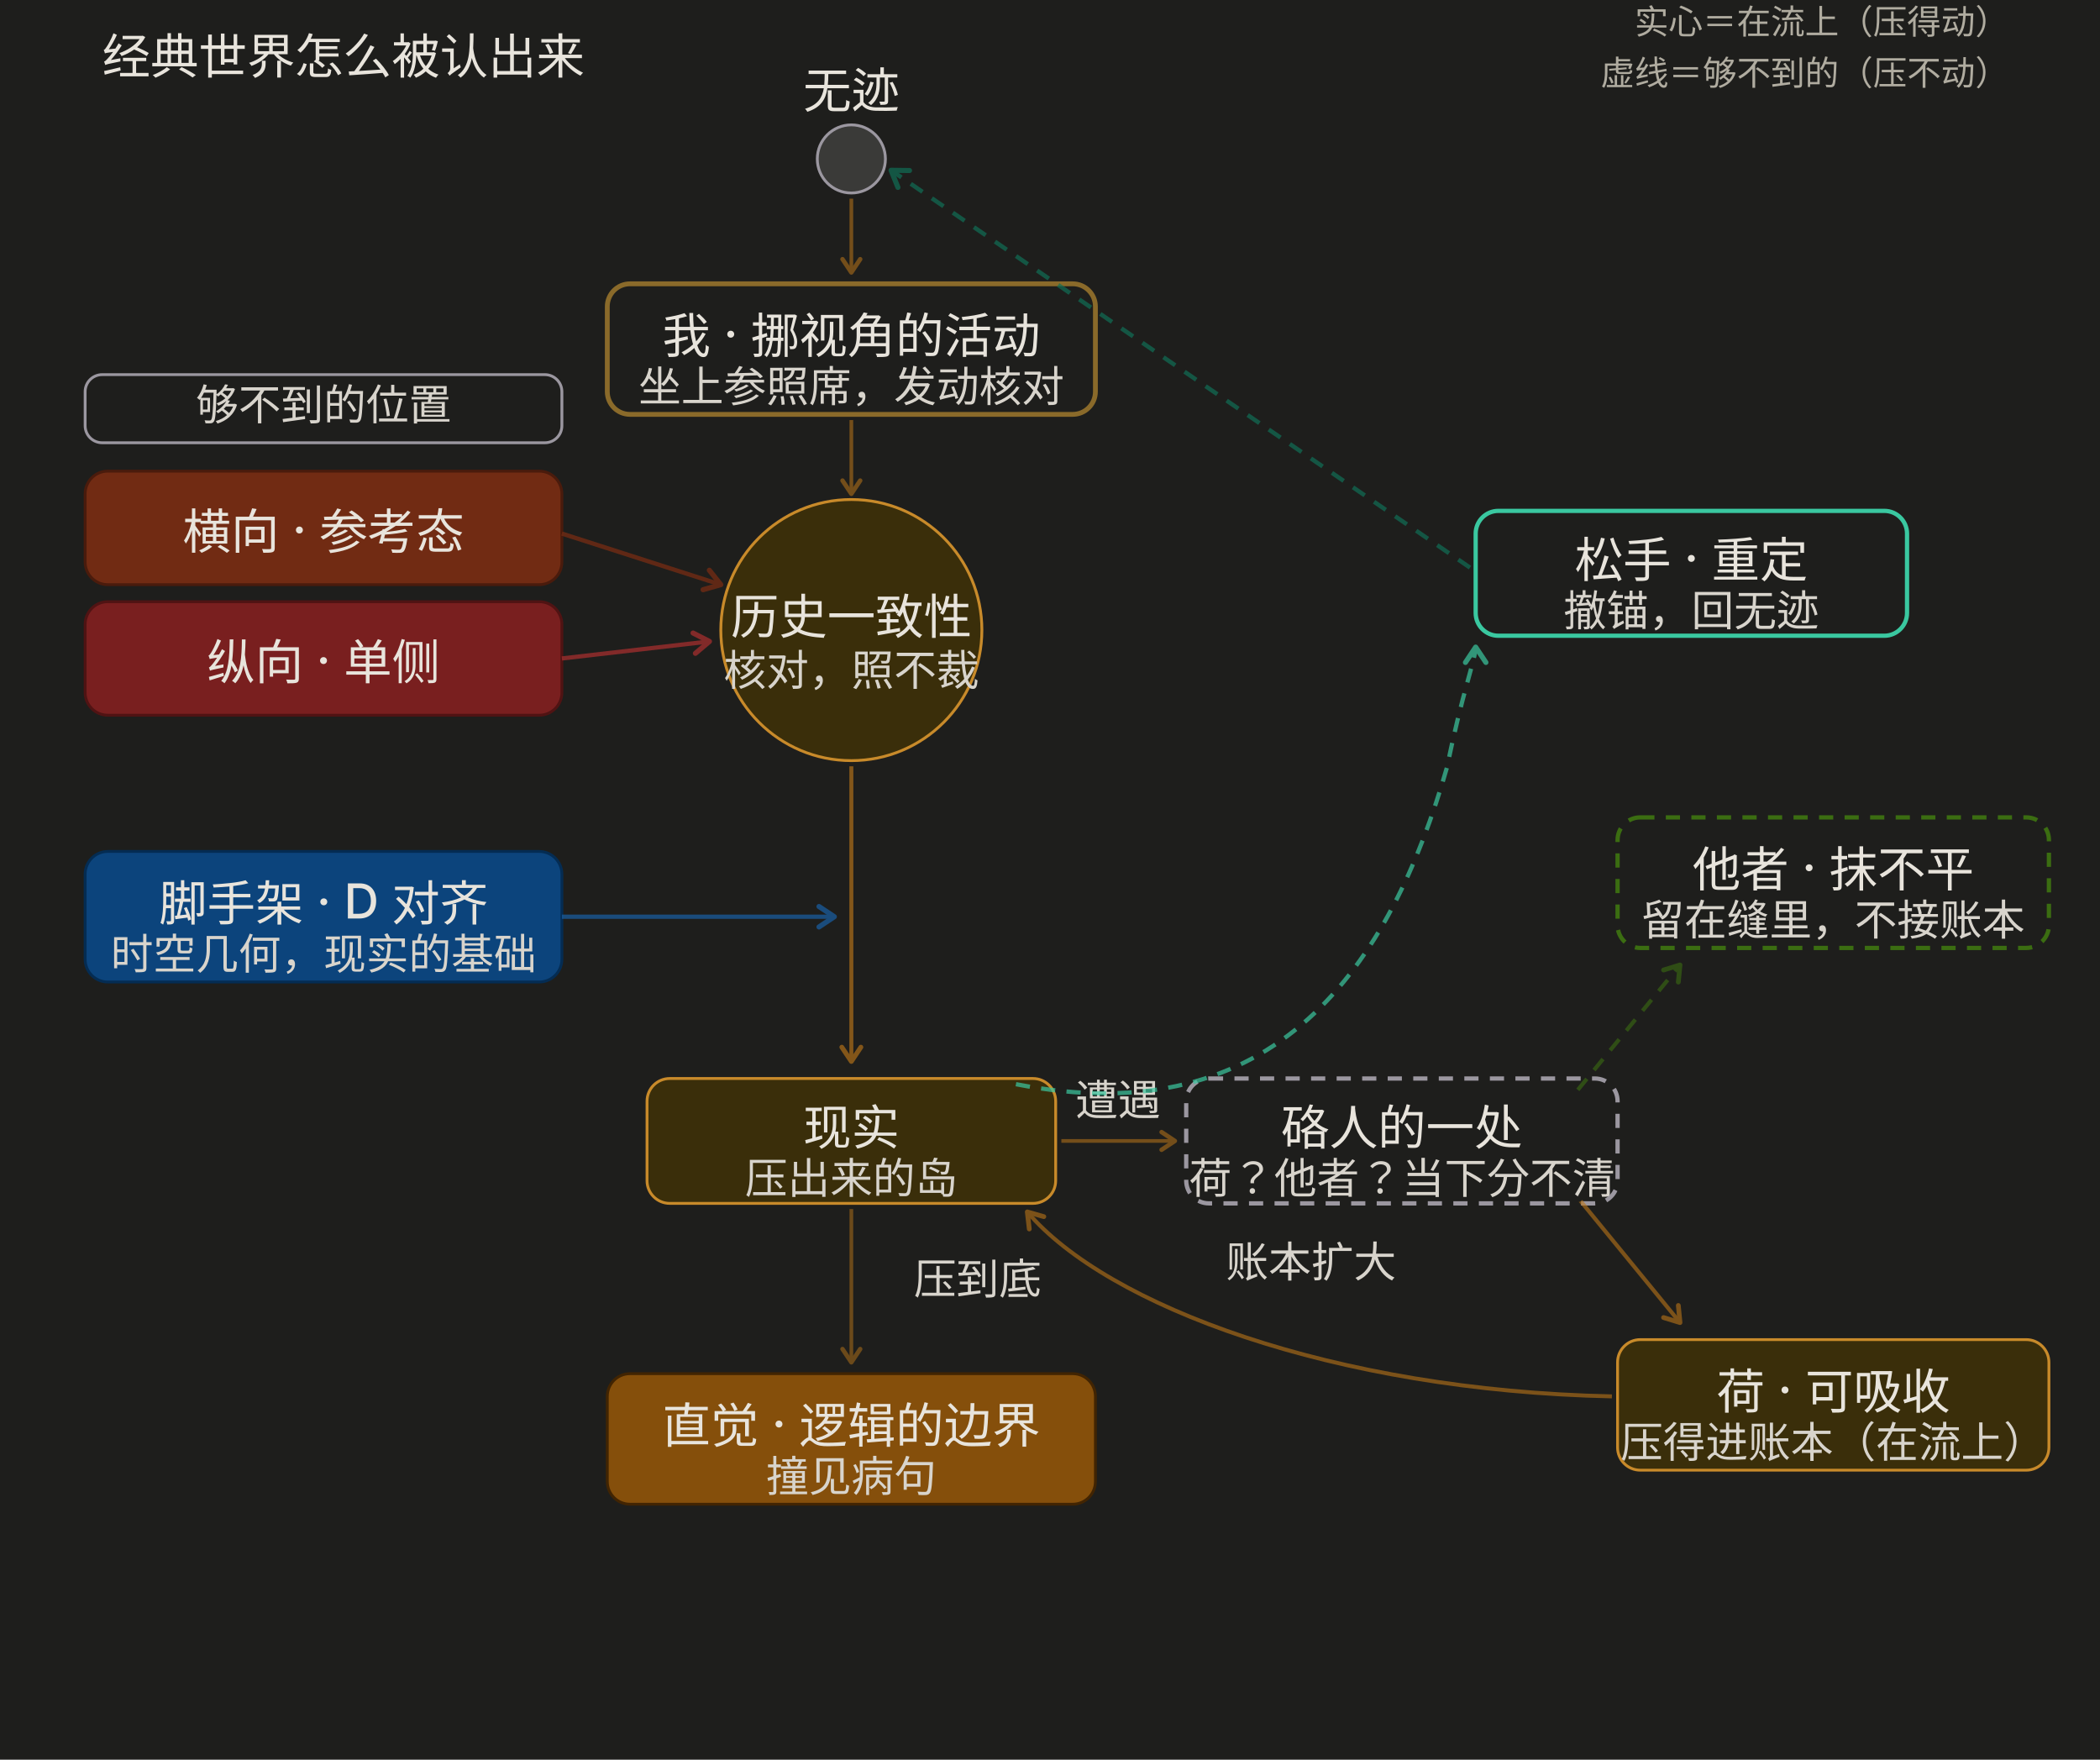
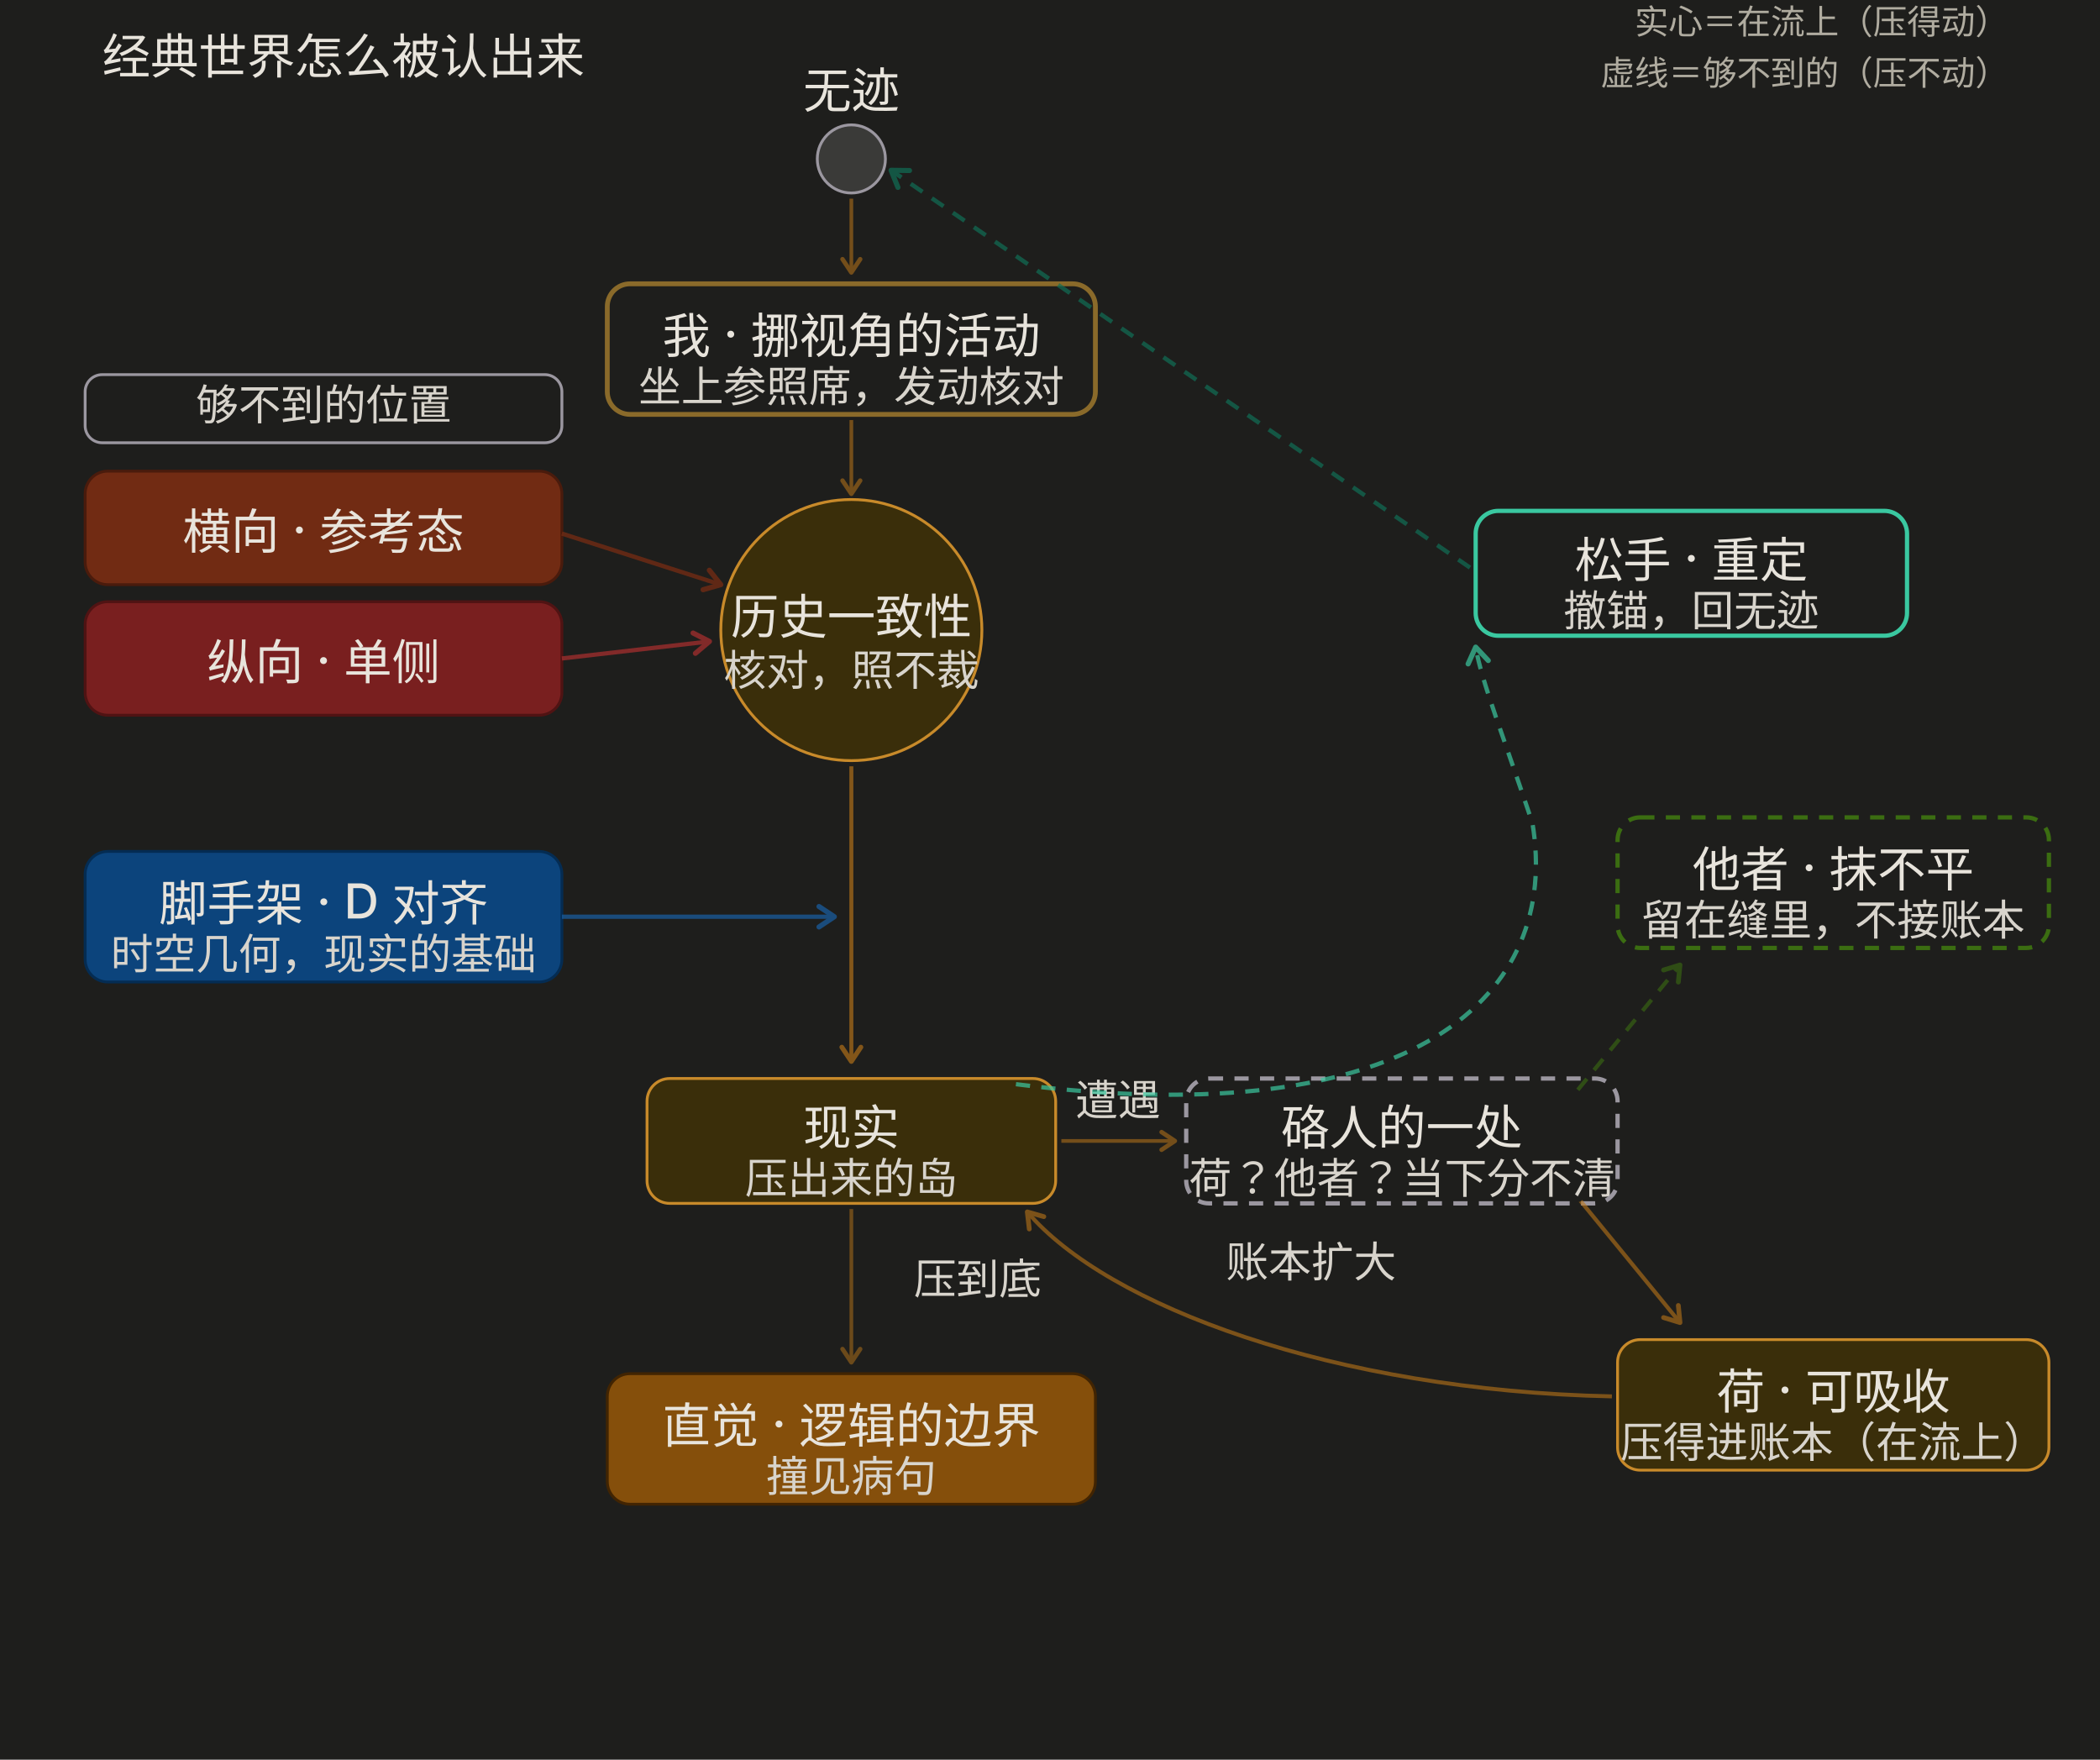
<svg xmlns="http://www.w3.org/2000/svg" preserveAspectRatio="xMidYMid meet" width="100%" viewBox="0 0 740 620" role="img" style="">
  <rect x="0" y="0" width="740" height="620" fill="#1e1e1c" />
  <defs>
    <marker id="arrow" viewBox="0 0 10 10" refX="8" refY="5" markerWidth="6" markerHeight="6" orient="auto-start-reverse">
      <path d="M2 1L8 5L2 9" fill="none" stroke="context-stroke" stroke-width="2.0" stroke-linecap="round" stroke-linejoin="round" />
    </marker>
    <mask id="imagine-text-gaps-jfblbp" maskUnits="userSpaceOnUse">
      <rect x="0" y="0" width="740" height="620" fill="white" />
      <rect x="32" y="9.296" width="148.375" height="25.13" fill="black" rx="2" />
      <rect x="281.996" y="22.296" width="36.387" height="21.13" fill="black" rx="2" />
      <rect x="242.336" y="106.435" width="115.328" height="21.13" fill="black" rx="2" />
      <rect x="236.008" y="125.463" width="128.312" height="19.074" fill="black" rx="2" />
      <rect x="261.002" y="205.435" width="77.996" height="21.13" fill="black" rx="2" />
      <rect x="260.006" y="225.463" width="80.322" height="19.074" fill="black" rx="2" />
      <rect x="74.006" y="138.352" width="79.988" height="19.074" fill="black" rx="2" />
      <rect x="70.334" y="175.435" width="87.332" height="21.13" fill="black" rx="2" />
      <rect x="77.336" y="221.435" width="73.329" height="21.13" fill="black" rx="2" />
      <rect x="63.653" y="306.435" width="101.081" height="21.13" fill="black" rx="2" />
      <rect x="50.008" y="325.463" width="127.983" height="19.074" fill="black" rx="2" />
      <rect x="281.996" y="385.435" width="36.007" height="21.13" fill="black" rx="2" />
      <rect x="266.002" y="404.463" width="67.997" height="19.074" fill="black" rx="2" />
      <rect x="318" y="441.352" width="44.329" height="23.074" fill="black" rx="2" />
      <rect x="242.336" y="490.435" width="115.709" height="21.13" fill="black" rx="2" />
      <rect x="272.002" y="509.463" width="55.995" height="19.074" fill="black" rx="2" />
      <rect x="377.999" y="379.352" width="32.331" height="19.074" fill="black" rx="2" />
      <rect x="455.002" y="385.435" width="78.383" height="21.13" fill="black" rx="2" />
      <rect x="430.008" y="404.463" width="127.983" height="19.074" fill="black" rx="2" />
      <rect x="602.334" y="294.435" width="87.332" height="21.13" fill="black" rx="2" />
      <rect x="588.009" y="313.463" width="116.315" height="19.074" fill="black" rx="2" />
      <rect x="609.336" y="478.435" width="73.714" height="21.13" fill="black" rx="2" />
      <rect x="582.008" y="497.463" width="127.983" height="19.074" fill="black" rx="2" />
      <rect x="434.002" y="436.352" width="56.326" height="19.074" fill="black" rx="2" />
      <rect x="559.336" y="185.435" width="73.329" height="21.13" fill="black" rx="2" />
      <rect x="556.006" y="204.463" width="80.322" height="19.074" fill="black" rx="2" />
      <rect x="230.008" y="554.352" width="140.31" height="19.074" fill="black" rx="2" />
      <rect x="149.027" y="578.352" width="301.946" height="19.074" fill="black" rx="2" />
    </mask>
  </defs>
  <text x="36" y="26" style="fill:#e8e4dc;stroke:none;color:#d8d4cc;stroke-width:1.5px;stroke-linecap:butt;stroke-linejoin:miter;opacity:1;font-family:&quot;Anthropic Sans&quot;, -apple-system, BlinkMacSystemFont, &quot;Segoe UI&quot;, sans-serif;font-size:17px;font-weight:500;text-anchor:start;dominant-baseline:auto">经典世界怎么被认出来</text>
  <a href="02_start.html#scene-wuji" target="_top">
    <g style="fill:#efece4;stroke:none;color:#d8d4cc;stroke-width:1.5px;stroke-linecap:butt;stroke-linejoin:miter;opacity:1;font-family:&quot;Anthropic Sans&quot;, -apple-system, BlinkMacSystemFont, &quot;Segoe UI&quot;, sans-serif;font-size:17px;font-weight:400;text-anchor:start;dominant-baseline:auto">
      <circle cx="300" cy="56" r="12" stroke-width="1.0" style="fill:#3a3a38;stroke:#9b97a0;color:#d8d4cc;stroke-width:1.0px;stroke-linecap:butt;stroke-linejoin:miter;opacity:1;font-family:&quot;Anthropic Sans&quot;, -apple-system, BlinkMacSystemFont, &quot;Segoe UI&quot;, sans-serif;font-size:17px;font-weight:400;text-anchor:start;dominant-baseline:auto" />
      <text x="300" y="38" text-anchor="middle" style="fill:#e8e4dc;stroke:none;color:#d8d4cc;stroke-width:1.5px;stroke-linecap:butt;stroke-linejoin:miter;opacity:1;font-family:&quot;Anthropic Sans&quot;, -apple-system, BlinkMacSystemFont, &quot;Segoe UI&quot;, sans-serif;font-size:17px;font-weight:500;text-anchor:middle;dominant-baseline:auto">无迹</text>
    </g>
  </a>
  <line x1="300" y1="70" x2="300" y2="96" stroke="#d8a040" stroke-width="1.3" opacity="0.85" marker-end="url(#arrow)" style="fill:#efece4;stroke:rgb(186, 117, 23);color:#d8d4cc;stroke-width:1.3px;stroke-linecap:butt;stroke-linejoin:miter;opacity:0.55;font-family:&quot;Anthropic Sans&quot;, -apple-system, BlinkMacSystemFont, &quot;Segoe UI&quot;, sans-serif;font-size:17px;font-weight:400;text-anchor:start;dominant-baseline:auto" />
  <a href="07_worldtopos.html#scene-wo" target="_top">
    <g style="fill:#efece4;stroke:none;color:#d8d4cc;stroke-width:1.5px;stroke-linecap:butt;stroke-linejoin:miter;opacity:1;font-family:&quot;Anthropic Sans&quot;, -apple-system, BlinkMacSystemFont, &quot;Segoe UI&quot;, sans-serif;font-size:17px;font-weight:400;text-anchor:start;dominant-baseline:auto">
      <rect x="214" y="100" width="172" height="46" rx="8" fill="none" stroke="#c8a040" stroke-width="1.7" style="fill:none;stroke:rgb(138, 106, 42);color:#d8d4cc;stroke-width:1.7px;stroke-linecap:butt;stroke-linejoin:miter;opacity:1;font-family:&quot;Anthropic Sans&quot;, -apple-system, BlinkMacSystemFont, &quot;Segoe UI&quot;, sans-serif;font-size:17px;font-weight:400;text-anchor:start;dominant-baseline:auto" />
      <text x="300" y="117" text-anchor="middle" dominant-baseline="central" style="fill:#e8e4dc;stroke:none;color:#d8d4cc;stroke-width:1.5px;stroke-linecap:butt;stroke-linejoin:miter;opacity:1;font-family:&quot;Anthropic Sans&quot;, -apple-system, BlinkMacSystemFont, &quot;Segoe UI&quot;, sans-serif;font-size:17px;font-weight:500;text-anchor:middle;dominant-baseline:central">我 · 挪视角的活动</text>
      <text x="300" y="135" text-anchor="middle" dominant-baseline="central" fill="#c8a040" style="fill:#d8d4cc;stroke:none;color:#d8d4cc;stroke-width:1.5px;stroke-linecap:butt;stroke-linejoin:miter;opacity:1;font-family:&quot;Anthropic Sans&quot;, -apple-system, BlinkMacSystemFont, &quot;Segoe UI&quot;, sans-serif;font-size:15px;font-weight:400;text-anchor:middle;dominant-baseline:central">坐上参照席，发动核对</text>
    </g>
  </a>
  <line x1="300" y1="148" x2="300" y2="174" stroke="#d8a040" stroke-width="1.3" opacity="0.85" marker-end="url(#arrow)" style="fill:#efece4;stroke:rgb(186, 117, 23);color:#d8d4cc;stroke-width:1.3px;stroke-linecap:butt;stroke-linejoin:miter;opacity:0.55;font-family:&quot;Anthropic Sans&quot;, -apple-system, BlinkMacSystemFont, &quot;Segoe UI&quot;, sans-serif;font-size:17px;font-weight:400;text-anchor:start;dominant-baseline:auto" />
  <a href="07_worldtopos.html#scene-lishi" target="_top">
    <g style="fill:#efece4;stroke:none;color:#d8d4cc;stroke-width:1.5px;stroke-linecap:butt;stroke-linejoin:miter;opacity:1;font-family:&quot;Anthropic Sans&quot;, -apple-system, BlinkMacSystemFont, &quot;Segoe UI&quot;, sans-serif;font-size:17px;font-weight:400;text-anchor:start;dominant-baseline:auto">
      <circle cx="300" cy="222" r="46" stroke-width="1.0" style="fill:#3a2e0a;stroke:#c88a2a;color:#d8d4cc;stroke-width:1.0px;stroke-linecap:butt;stroke-linejoin:miter;opacity:1;font-family:&quot;Anthropic Sans&quot;, -apple-system, BlinkMacSystemFont, &quot;Segoe UI&quot;, sans-serif;font-size:17px;font-weight:400;text-anchor:start;dominant-baseline:auto" />
      <text x="300" y="216" text-anchor="middle" dominant-baseline="central" style="fill:#e8e4dc;stroke:none;color:#d8d4cc;stroke-width:1.5px;stroke-linecap:butt;stroke-linejoin:miter;opacity:1;font-family:&quot;Anthropic Sans&quot;, -apple-system, BlinkMacSystemFont, &quot;Segoe UI&quot;, sans-serif;font-size:17px;font-weight:500;text-anchor:middle;dominant-baseline:central">历史一致性</text>
      <text x="300" y="235" text-anchor="middle" dominant-baseline="central" style="fill:#d8d4cc;stroke:none;color:#d8d4cc;stroke-width:1.5px;stroke-linecap:butt;stroke-linejoin:miter;opacity:1;font-family:&quot;Anthropic Sans&quot;, -apple-system, BlinkMacSystemFont, &quot;Segoe UI&quot;, sans-serif;font-size:15px;font-weight:400;text-anchor:middle;dominant-baseline:central">核对，照不裁</text>
    </g>
  </a>
  <a href="05_unknowable.html#scene-sanzhong" target="_top">
    <g style="fill:#efece4;stroke:none;color:#d8d4cc;stroke-width:1.5px;stroke-linecap:butt;stroke-linejoin:miter;opacity:1;font-family:&quot;Anthropic Sans&quot;, -apple-system, BlinkMacSystemFont, &quot;Segoe UI&quot;, sans-serif;font-size:17px;font-weight:400;text-anchor:start;dominant-baseline:auto">
      <text x="114" y="148" text-anchor="middle" fill="#e0dcd4" style="fill:#d8d4cc;stroke:none;color:#d8d4cc;stroke-width:1.5px;stroke-linecap:butt;stroke-linejoin:miter;opacity:1;font-family:&quot;Anthropic Sans&quot;, -apple-system, BlinkMacSystemFont, &quot;Segoe UI&quot;, sans-serif;font-size:15px;font-weight:400;text-anchor:middle;dominant-baseline:auto">够不到的位置</text>
    </g>
    <rect x="30" y="132" width="168" height="24" rx="6" fill="none" stroke="#9b97a0" stroke-width="1" />
  </a>
  <a href="04_intentionality.html#scene-heng" target="_top">
    <g style="fill:#efece4;stroke:none;color:#d8d4cc;stroke-width:1.5px;stroke-linecap:butt;stroke-linejoin:miter;opacity:1;font-family:&quot;Anthropic Sans&quot;, -apple-system, BlinkMacSystemFont, &quot;Segoe UI&quot;, sans-serif;font-size:17px;font-weight:400;text-anchor:start;dominant-baseline:auto">
      <rect x="30" y="166" width="168" height="40" rx="8" fill="#3a2010" stroke="#8a3a20" stroke-width="1.0" style="fill:rgb(113, 43, 19);stroke:rgb(74, 27, 12);color:#d8d4cc;stroke-width:1.0px;stroke-linecap:butt;stroke-linejoin:miter;opacity:1;font-family:&quot;Anthropic Sans&quot;, -apple-system, BlinkMacSystemFont, &quot;Segoe UI&quot;, sans-serif;font-size:17px;font-weight:400;text-anchor:start;dominant-baseline:auto" />
      <text x="114" y="186" text-anchor="middle" dominant-baseline="central" fill="#F5C4B3" style="fill:#e8e4dc;stroke:none;color:#d8d4cc;stroke-width:1.5px;stroke-linecap:butt;stroke-linejoin:miter;opacity:1;font-family:&quot;Anthropic Sans&quot;, -apple-system, BlinkMacSystemFont, &quot;Segoe UI&quot;, sans-serif;font-size:17px;font-weight:500;text-anchor:middle;dominant-baseline:central">横向 · 参考态</text>
    </g>
  </a>
  <line x1="198" y1="188" x2="254" y2="206" stroke="#c88a40" stroke-width="1.5" opacity="0.95" marker-end="url(#arrow)" style="fill:#efece4;stroke:rgb(113, 43, 19);color:#d8d4cc;stroke-width:1.5px;stroke-linecap:butt;stroke-linejoin:miter;opacity:0.8;font-family:&quot;Anthropic Sans&quot;, -apple-system, BlinkMacSystemFont, &quot;Segoe UI&quot;, sans-serif;font-size:17px;font-weight:400;text-anchor:start;dominant-baseline:auto" />
  <a href="03_twostreams.html#scene-zong" target="_top">
    <g style="fill:#efece4;stroke:none;color:#d8d4cc;stroke-width:1.5px;stroke-linecap:butt;stroke-linejoin:miter;opacity:1;font-family:&quot;Anthropic Sans&quot;, -apple-system, BlinkMacSystemFont, &quot;Segoe UI&quot;, sans-serif;font-size:17px;font-weight:400;text-anchor:start;dominant-baseline:auto">
      <rect x="30" y="212" width="168" height="40" rx="8" fill="#3a1010" stroke="#a03030" stroke-width="1.0" style="fill:rgb(121, 31, 31);stroke:rgb(80, 19, 19);color:#d8d4cc;stroke-width:1.0px;stroke-linecap:butt;stroke-linejoin:miter;opacity:1;font-family:&quot;Anthropic Sans&quot;, -apple-system, BlinkMacSystemFont, &quot;Segoe UI&quot;, sans-serif;font-size:17px;font-weight:400;text-anchor:start;dominant-baseline:auto" />
      <text x="114" y="232" text-anchor="middle" dominant-baseline="central" fill="#F7C1C1" style="fill:#e8e4dc;stroke:none;color:#d8d4cc;stroke-width:1.5px;stroke-linecap:butt;stroke-linejoin:miter;opacity:1;font-family:&quot;Anthropic Sans&quot;, -apple-system, BlinkMacSystemFont, &quot;Segoe UI&quot;, sans-serif;font-size:17px;font-weight:500;text-anchor:middle;dominant-baseline:central">纵向 · 单侧</text>
    </g>
  </a>
  <line x1="198" y1="232" x2="250" y2="226" stroke="#d85050" stroke-width="1.5" opacity="0.75" marker-end="url(#arrow)" style="fill:#efece4;stroke:rgb(163, 45, 45);color:#d8d4cc;stroke-width:1.5px;stroke-linecap:butt;stroke-linejoin:miter;opacity:0.75;font-family:&quot;Anthropic Sans&quot;, -apple-system, BlinkMacSystemFont, &quot;Segoe UI&quot;, sans-serif;font-size:17px;font-weight:400;text-anchor:start;dominant-baseline:auto" />
  <a href="09_assertion.html#scene-dui" target="_top">
    <g style="fill:#efece4;stroke:none;color:#d8d4cc;stroke-width:1.5px;stroke-linecap:butt;stroke-linejoin:miter;opacity:1;font-family:&quot;Anthropic Sans&quot;, -apple-system, BlinkMacSystemFont, &quot;Segoe UI&quot;, sans-serif;font-size:17px;font-weight:400;text-anchor:start;dominant-baseline:auto">
      <rect x="30" y="300" width="168" height="46" rx="8" fill="#0a3040" stroke="#1a5a9a" stroke-width="1.0" style="fill:rgb(12, 68, 124);stroke:rgb(4, 44, 83);color:#d8d4cc;stroke-width:1.0px;stroke-linecap:butt;stroke-linejoin:miter;opacity:1;font-family:&quot;Anthropic Sans&quot;, -apple-system, BlinkMacSystemFont, &quot;Segoe UI&quot;, sans-serif;font-size:17px;font-weight:400;text-anchor:start;dominant-baseline:auto" />
      <text x="114" y="317" text-anchor="middle" dominant-baseline="central" fill="#B5D4F4" style="fill:#e8e4dc;stroke:none;color:#d8d4cc;stroke-width:1.5px;stroke-linecap:butt;stroke-linejoin:miter;opacity:1;font-family:&quot;Anthropic Sans&quot;, -apple-system, BlinkMacSystemFont, &quot;Segoe UI&quot;, sans-serif;font-size:17px;font-weight:500;text-anchor:middle;dominant-baseline:central">脚手架 · D 对齐</text>
      <text x="114" y="335" text-anchor="middle" dominant-baseline="central" fill="#85B7EB" style="fill:#d8d4cc;stroke:none;color:#d8d4cc;stroke-width:1.5px;stroke-linecap:butt;stroke-linejoin:miter;opacity:1;font-family:&quot;Anthropic Sans&quot;, -apple-system, BlinkMacSystemFont, &quot;Segoe UI&quot;, sans-serif;font-size:15px;font-weight:400;text-anchor:middle;dominant-baseline:central">时空几何，现实的基础</text>
    </g>
  </a>
  <line x1="198" y1="323" x2="294" y2="323" stroke="#3a8ac8" stroke-width="1.5" opacity="0.9" marker-end="url(#arrow)" style="fill:#efece4;stroke:rgb(24, 95, 165);color:#d8d4cc;stroke-width:1.5px;stroke-linecap:butt;stroke-linejoin:miter;opacity:0.7;font-family:&quot;Anthropic Sans&quot;, -apple-system, BlinkMacSystemFont, &quot;Segoe UI&quot;, sans-serif;font-size:17px;font-weight:400;text-anchor:start;dominant-baseline:auto" />
  <line x1="300" y1="270" x2="300" y2="374" stroke="#d8a040" stroke-width="1.4" opacity="0.9" marker-end="url(#arrow)" style="fill:#efece4;stroke:rgb(186, 117, 23);color:#d8d4cc;stroke-width:1.4px;stroke-linecap:butt;stroke-linejoin:miter;opacity:0.65;font-family:&quot;Anthropic Sans&quot;, -apple-system, BlinkMacSystemFont, &quot;Segoe UI&quot;, sans-serif;font-size:17px;font-weight:400;text-anchor:start;dominant-baseline:auto" />
  <a href="10_classicalworld.html#scene-xianshi" target="_top">
    <g style="fill:#efece4;stroke:none;color:#d8d4cc;stroke-width:1.5px;stroke-linecap:butt;stroke-linejoin:miter;opacity:1;font-family:&quot;Anthropic Sans&quot;, -apple-system, BlinkMacSystemFont, &quot;Segoe UI&quot;, sans-serif;font-size:17px;font-weight:400;text-anchor:start;dominant-baseline:auto">
      <rect x="228" y="380" width="144" height="44" rx="8" stroke-width="1.0" style="fill:#3a2e0a;stroke:#c88a2a;color:#d8d4cc;stroke-width:1.0px;stroke-linecap:butt;stroke-linejoin:miter;opacity:1;font-family:&quot;Anthropic Sans&quot;, -apple-system, BlinkMacSystemFont, &quot;Segoe UI&quot;, sans-serif;font-size:17px;font-weight:400;text-anchor:start;dominant-baseline:auto" />
      <text x="300" y="396" text-anchor="middle" dominant-baseline="central" style="fill:#e8e4dc;stroke:none;color:#d8d4cc;stroke-width:1.5px;stroke-linecap:butt;stroke-linejoin:miter;opacity:1;font-family:&quot;Anthropic Sans&quot;, -apple-system, BlinkMacSystemFont, &quot;Segoe UI&quot;, sans-serif;font-size:17px;font-weight:500;text-anchor:middle;dominant-baseline:central">现实</text>
      <text x="300" y="414" text-anchor="middle" dominant-baseline="central" style="fill:#d8d4cc;stroke:none;color:#d8d4cc;stroke-width:1.5px;stroke-linecap:butt;stroke-linejoin:miter;opacity:1;font-family:&quot;Anthropic Sans&quot;, -apple-system, BlinkMacSystemFont, &quot;Segoe UI&quot;, sans-serif;font-size:15px;font-weight:400;text-anchor:middle;dominant-baseline:central">压出来的岛</text>
    </g>
  </a>
  <line x1="300" y1="426" x2="300" y2="480" stroke="#d8a040" stroke-width="1.3" opacity="0.85" marker-end="url(#arrow)" style="fill:#efece4;stroke:rgb(186, 117, 23);color:#d8d4cc;stroke-width:1.3px;stroke-linecap:butt;stroke-linejoin:miter;opacity:0.5;font-family:&quot;Anthropic Sans&quot;, -apple-system, BlinkMacSystemFont, &quot;Segoe UI&quot;, sans-serif;font-size:17px;font-weight:400;text-anchor:start;dominant-baseline:auto" />
  <text x="322" y="456" fill="#c8a040" style="fill:#d8d4cc;stroke:none;color:#d8d4cc;stroke-width:1.5px;stroke-linecap:butt;stroke-linejoin:miter;opacity:1;font-family:&quot;Anthropic Sans&quot;, -apple-system, BlinkMacSystemFont, &quot;Segoe UI&quot;, sans-serif;font-size:15px;font-weight:400;text-anchor:start;dominant-baseline:auto">压到底</text>
  <a href="08_intuition.html#scene-luoji" target="_top">
    <g style="fill:#efece4;stroke:none;color:#d8d4cc;stroke-width:1.5px;stroke-linecap:butt;stroke-linejoin:miter;opacity:1;font-family:&quot;Anthropic Sans&quot;, -apple-system, BlinkMacSystemFont, &quot;Segoe UI&quot;, sans-serif;font-size:17px;font-weight:400;text-anchor:start;dominant-baseline:auto">
      <rect x="214" y="484" width="172" height="46" rx="8" fill="#301800" stroke="#8a5a20" stroke-width="1.0" style="fill:rgb(133, 79, 11);stroke:rgb(65, 36, 2);color:#d8d4cc;stroke-width:1.0px;stroke-linecap:butt;stroke-linejoin:miter;opacity:1;font-family:&quot;Anthropic Sans&quot;, -apple-system, BlinkMacSystemFont, &quot;Segoe UI&quot;, sans-serif;font-size:17px;font-weight:400;text-anchor:start;dominant-baseline:auto" />
      <text x="300" y="501" text-anchor="middle" dominant-baseline="central" fill="#FAC775" style="fill:#e8e4dc;stroke:none;color:#d8d4cc;stroke-width:1.5px;stroke-linecap:butt;stroke-linejoin:miter;opacity:1;font-family:&quot;Anthropic Sans&quot;, -apple-system, BlinkMacSystemFont, &quot;Segoe UI&quot;, sans-serif;font-size:17px;font-weight:500;text-anchor:middle;dominant-baseline:central">直觉 · 逻辑的边界</text>
      <text x="300" y="519" text-anchor="middle" dominant-baseline="central" fill="#FAC775" style="fill:#d8d4cc;stroke:none;color:#d8d4cc;stroke-width:1.5px;stroke-linecap:butt;stroke-linejoin:miter;opacity:1;font-family:&quot;Anthropic Sans&quot;, -apple-system, BlinkMacSystemFont, &quot;Segoe UI&quot;, sans-serif;font-size:15px;font-weight:400;text-anchor:middle;dominant-baseline:central">撞见病句</text>
    </g>
  </a>
  <line x1="374" y1="402" x2="414" y2="402" stroke="#d8a040" stroke-width="1.3" opacity="0.85" marker-end="url(#arrow)" style="fill:#efece4;stroke:rgb(186, 117, 23);color:#d8d4cc;stroke-width:1.3px;stroke-linecap:butt;stroke-linejoin:miter;opacity:0.55;font-family:&quot;Anthropic Sans&quot;, -apple-system, BlinkMacSystemFont, &quot;Segoe UI&quot;, sans-serif;font-size:17px;font-weight:400;text-anchor:start;dominant-baseline:auto" />
  <text x="394" y="393" text-anchor="middle" fill="#c8a040" style="fill:#d8d4cc;stroke:none;color:#d8d4cc;stroke-width:1.5px;stroke-linecap:butt;stroke-linejoin:miter;opacity:1;font-family:&quot;Anthropic Sans&quot;, -apple-system, BlinkMacSystemFont, &quot;Segoe UI&quot;, sans-serif;font-size:15px;font-weight:400;text-anchor:middle;dominant-baseline:auto">遭遇</text>
  <g style="fill:#efece4;stroke:none;color:#d8d4cc;stroke-width:1.5px;stroke-linecap:butt;stroke-linejoin:miter;opacity:1;font-family:&quot;Anthropic Sans&quot;, -apple-system, BlinkMacSystemFont, &quot;Segoe UI&quot;, sans-serif;font-size:17px;font-weight:400;text-anchor:start;dominant-baseline:auto">
    <rect x="418" y="380" width="152" height="44" rx="8" fill="none" stroke="#9b97a0" stroke-width="1.5" stroke-dasharray="5 4" style="fill:none;stroke:#9b97a0;color:#d8d4cc;stroke-width:1.5px;stroke-linecap:butt;stroke-linejoin:miter;opacity:1;font-family:&quot;Anthropic Sans&quot;, -apple-system, BlinkMacSystemFont, &quot;Segoe UI&quot;, sans-serif;font-size:17px;font-weight:400;text-anchor:start;dominant-baseline:auto" />
    <text x="494" y="396" text-anchor="middle" dominant-baseline="central" fill="#e0dcd4" style="fill:#e8e4dc;stroke:none;color:#d8d4cc;stroke-width:1.5px;stroke-linecap:butt;stroke-linejoin:miter;opacity:1;font-family:&quot;Anthropic Sans&quot;, -apple-system, BlinkMacSystemFont, &quot;Segoe UI&quot;, sans-serif;font-size:17px;font-weight:500;text-anchor:middle;dominant-baseline:central">硌人的一处</text>
    <text x="494" y="414" text-anchor="middle" dominant-baseline="central" fill="#d0ccc4" style="fill:#d8d4cc;stroke:none;color:#d8d4cc;stroke-width:1.5px;stroke-linecap:butt;stroke-linejoin:miter;opacity:1;font-family:&quot;Anthropic Sans&quot;, -apple-system, BlinkMacSystemFont, &quot;Segoe UI&quot;, sans-serif;font-size:15px;font-weight:400;text-anchor:middle;dominant-baseline:central">荷？他者？当下分不清</text>
  </g>
  <line x1="556" y1="384" x2="592" y2="340" stroke="#5ac820" stroke-width="1.4" opacity="0.9" stroke-dasharray="5 4" marker-end="url(#arrow)" style="fill:#efece4;stroke:rgb(59, 109, 17);color:#d8d4cc;stroke-width:1.4px;stroke-linecap:butt;stroke-linejoin:miter;opacity:0.6;font-family:&quot;Anthropic Sans&quot;, -apple-system, BlinkMacSystemFont, &quot;Segoe UI&quot;, sans-serif;font-size:17px;font-weight:400;text-anchor:start;dominant-baseline:auto" />
  <g style="fill:#efece4;stroke:none;color:#d8d4cc;stroke-width:1.5px;stroke-linecap:butt;stroke-linejoin:miter;opacity:1;font-family:&quot;Anthropic Sans&quot;, -apple-system, BlinkMacSystemFont, &quot;Segoe UI&quot;, sans-serif;font-size:17px;font-weight:400;text-anchor:start;dominant-baseline:auto">
    <rect x="570" y="288" width="152" height="46" rx="8" fill="none" stroke="#5ac820" stroke-width="1.5" stroke-dasharray="5 4" style="fill:none;stroke:rgb(59, 109, 17);color:#d8d4cc;stroke-width:1.5px;stroke-linecap:butt;stroke-linejoin:miter;opacity:1;font-family:&quot;Anthropic Sans&quot;, -apple-system, BlinkMacSystemFont, &quot;Segoe UI&quot;, sans-serif;font-size:17px;font-weight:400;text-anchor:start;dominant-baseline:auto" />
    <text x="646" y="305" text-anchor="middle" dominant-baseline="central" fill="#8ad060" style="fill:#e8e4dc;stroke:none;color:#d8d4cc;stroke-width:1.5px;stroke-linecap:butt;stroke-linejoin:miter;opacity:1;font-family:&quot;Anthropic Sans&quot;, -apple-system, BlinkMacSystemFont, &quot;Segoe UI&quot;, sans-serif;font-size:17px;font-weight:500;text-anchor:middle;dominant-baseline:central">他者 · 抹不平</text>
    <text x="646" y="323" text-anchor="middle" dominant-baseline="central" fill="#5ac820" style="fill:#d8d4cc;stroke:none;color:#d8d4cc;stroke-width:1.5px;stroke-linecap:butt;stroke-linejoin:miter;opacity:1;font-family:&quot;Anthropic Sans&quot;, -apple-system, BlinkMacSystemFont, &quot;Segoe UI&quot;, sans-serif;font-size:15px;font-weight:400;text-anchor:middle;dominant-baseline:central">留在缝里，不接账本</text>
  </g>
  <line x1="556" y1="422" x2="592" y2="466" stroke="#d8a040" stroke-width="1.4" opacity="0.9" marker-end="url(#arrow)" mask="url(#imagine-text-gaps-jfblbp)" style="fill:#efece4;stroke:rgb(186, 117, 23);color:#d8d4cc;stroke-width:1.4px;stroke-linecap:butt;stroke-linejoin:miter;opacity:0.6;font-family:&quot;Anthropic Sans&quot;, -apple-system, BlinkMacSystemFont, &quot;Segoe UI&quot;, sans-serif;font-size:17px;font-weight:400;text-anchor:start;dominant-baseline:auto" />
  <a href="06_theother.html#scene-he" target="_top">
    <g style="fill:#efece4;stroke:none;color:#d8d4cc;stroke-width:1.5px;stroke-linecap:butt;stroke-linejoin:miter;opacity:1;font-family:&quot;Anthropic Sans&quot;, -apple-system, BlinkMacSystemFont, &quot;Segoe UI&quot;, sans-serif;font-size:17px;font-weight:400;text-anchor:start;dominant-baseline:auto">
      <rect x="570" y="472" width="152" height="46" rx="8" stroke-width="1.0" style="fill:#3a2e0a;stroke:#c88a2a;color:#d8d4cc;stroke-width:1.0px;stroke-linecap:butt;stroke-linejoin:miter;opacity:1;font-family:&quot;Anthropic Sans&quot;, -apple-system, BlinkMacSystemFont, &quot;Segoe UI&quot;, sans-serif;font-size:17px;font-weight:400;text-anchor:start;dominant-baseline:auto" />
      <text x="646" y="489" text-anchor="middle" dominant-baseline="central" style="fill:#e8e4dc;stroke:none;color:#d8d4cc;stroke-width:1.5px;stroke-linecap:butt;stroke-linejoin:miter;opacity:1;font-family:&quot;Anthropic Sans&quot;, -apple-system, BlinkMacSystemFont, &quot;Segoe UI&quot;, sans-serif;font-size:17px;font-weight:500;text-anchor:middle;dominant-baseline:central">荷 · 可吸收</text>
      <text x="646" y="507" text-anchor="middle" dominant-baseline="central" style="fill:#d8d4cc;stroke:none;color:#d8d4cc;stroke-width:1.5px;stroke-linecap:butt;stroke-linejoin:miter;opacity:1;font-family:&quot;Anthropic Sans&quot;, -apple-system, BlinkMacSystemFont, &quot;Segoe UI&quot;, sans-serif;font-size:15px;font-weight:400;text-anchor:middle;dominant-baseline:central">压得进账本（在流上）</text>
    </g>
  </a>
  <path d="M568 492 C 470 490, 390 460, 362 427" fill="none" stroke="#d8a040" stroke-width="1.4" opacity="0.9" marker-end="url(#arrow)" style="fill:none;stroke:rgb(186, 117, 23);color:#d8d4cc;stroke-width:1.4px;stroke-linecap:butt;stroke-linejoin:miter;opacity:0.6;font-family:&quot;Anthropic Sans&quot;, -apple-system, BlinkMacSystemFont, &quot;Segoe UI&quot;, sans-serif;font-size:17px;font-weight:400;text-anchor:start;dominant-baseline:auto" />
  <text x="462" y="450" text-anchor="middle" fill="#c8a040" style="fill:#d8d4cc;stroke:none;color:#d8d4cc;stroke-width:1.5px;stroke-linecap:butt;stroke-linejoin:miter;opacity:1;font-family:&quot;Anthropic Sans&quot;, -apple-system, BlinkMacSystemFont, &quot;Segoe UI&quot;, sans-serif;font-size:15px;font-weight:400;text-anchor:middle;dominant-baseline:auto">账本扩大</text>
-   <path d="M358 382 C 450 400, 490 340, 510 270 C 515 245, 520 232, 520 228" fill="none" stroke="#3ac8a0" stroke-width="1.5" opacity="0.9" stroke-dasharray="5 4" marker-end="url(#arrow)" style="fill:none;stroke:#3ac8a0;stroke-dasharray:5px, 4px;stroke-width:1.5px;stroke-linecap:butt;stroke-linejoin:miter;opacity:0.7;font-family:&quot;Anthropic Sans&quot;, -apple-system, BlinkMacSystemFont, &quot;Segoe UI&quot;, sans-serif;font-size:17px;font-weight:400;text-anchor:start;dominant-baseline:auto" />
+   <path d="M358 382 C 500 400, 550 350, 540 290 C 530 260, 522 240, 520 228" fill="none" stroke="#3ac8a0" stroke-width="1.5" opacity="0.9" stroke-dasharray="5 4" marker-end="url(#arrow)" style="fill:none;stroke:#3ac8a0;stroke-dasharray:5px, 4px;stroke-width:1.5px;stroke-linecap:butt;stroke-linejoin:miter;opacity:0.7;font-family:&quot;Anthropic Sans&quot;, -apple-system, BlinkMacSystemFont, &quot;Segoe UI&quot;, sans-serif;font-size:17px;font-weight:400;text-anchor:start;dominant-baseline:auto" />
  <g style="fill:#efece4;stroke:none;color:#d8d4cc;stroke-width:1.5px;stroke-linecap:butt;stroke-linejoin:miter;opacity:1;font-family:&quot;Anthropic Sans&quot;, -apple-system, BlinkMacSystemFont, &quot;Segoe UI&quot;, sans-serif;font-size:12px;font-weight:400;text-anchor:end;dominant-baseline:auto">
    <text x="708" y="12" text-anchor="end" fill="#b0aca0" style="fill:#b0aca0;stroke:none;color:#d8d4cc;stroke-width:1.5px;stroke-linecap:butt;stroke-linejoin:miter;opacity:1;font-family:&quot;Anthropic Sans&quot;, -apple-system, BlinkMacSystemFont, &quot;Segoe UI&quot;, sans-serif;font-size:12px;font-weight:400;text-anchor:end;dominant-baseline:auto">实心＝在流上（压得动）</text>
    <text x="708" y="30" text-anchor="end" fill="#b0aca0" style="fill:#b0aca0;stroke:none;color:#d8d4cc;stroke-width:1.5px;stroke-linecap:butt;stroke-linejoin:miter;opacity:1;font-family:&quot;Anthropic Sans&quot;, -apple-system, BlinkMacSystemFont, &quot;Segoe UI&quot;, sans-serif;font-size:12px;font-weight:400;text-anchor:end;dominant-baseline:auto">虚线＝够不到的（压不动）</text>
  </g>
  <a href="12_epilogue.html#scene-songshou" target="_top">
    <g style="fill:#efece4;stroke:none;color:#d8d4cc;stroke-width:1.5px;stroke-linecap:butt;stroke-linejoin:miter;opacity:1;font-family:&quot;Anthropic Sans&quot;, -apple-system, BlinkMacSystemFont, &quot;Segoe UI&quot;, sans-serif;font-size:17px;font-weight:400;text-anchor:start;dominant-baseline:auto">
      <rect x="520" y="180" width="152" height="44" rx="8" fill="none" stroke="#3ac8a0" stroke-width="1.5" style="fill:none;stroke:#3ac8a0;stroke-width:1.5px;stroke-linecap:butt;stroke-linejoin:miter;opacity:1;font-family:&quot;Anthropic Sans&quot;, -apple-system, BlinkMacSystemFont, &quot;Segoe UI&quot;, sans-serif;font-size:17px;font-weight:400;text-anchor:start;dominant-baseline:auto" />
      <text x="596" y="196" text-anchor="middle" dominant-baseline="central" fill="#3ac8a0" style="fill:#e8e4dc;stroke:none;color:#d8d4cc;stroke-width:1.5px;stroke-linecap:butt;stroke-linejoin:miter;opacity:1;font-family:&quot;Anthropic Sans&quot;, -apple-system, BlinkMacSystemFont, &quot;Segoe UI&quot;, sans-serif;font-size:17px;font-weight:500;text-anchor:middle;dominant-baseline:central">松手 · 重定</text>
      <text x="596" y="214" text-anchor="middle" dominant-baseline="central" fill="#3ac8a0" style="fill:#d8d4cc;stroke:none;color:#d8d4cc;stroke-width:1.5px;stroke-linecap:butt;stroke-linejoin:miter;opacity:1;font-family:&quot;Anthropic Sans&quot;, -apple-system, BlinkMacSystemFont, &quot;Segoe UI&quot;, sans-serif;font-size:15px;font-weight:400;text-anchor:middle;dominant-baseline:central">撤锚，回无迹</text>
    </g>
  </a>
  <line x1="518" y1="200" x2="314" y2="60" stroke="#3ac8a0" stroke-width="1.5" opacity="0.95" stroke-dasharray="5 4" marker-end="url(#arrow)" style="fil:#efece4;stroke:rgb(15, 110, 86);color:#d8d4cc;stroke-width:1.5px;stroke-dasharray:5px, 4px;stroke-linecap:butt;stroke-linejoin:miter;opacity:0.7;font-family:&quot;Anthropic Sans&quot;, -apple-system, BlinkMacSystemFont, &quot;Segoe UI&quot;, sans-serif;font-size:17px;font-weight:400;text-anchor:start;dominant-baseline:auto" />
</svg>
